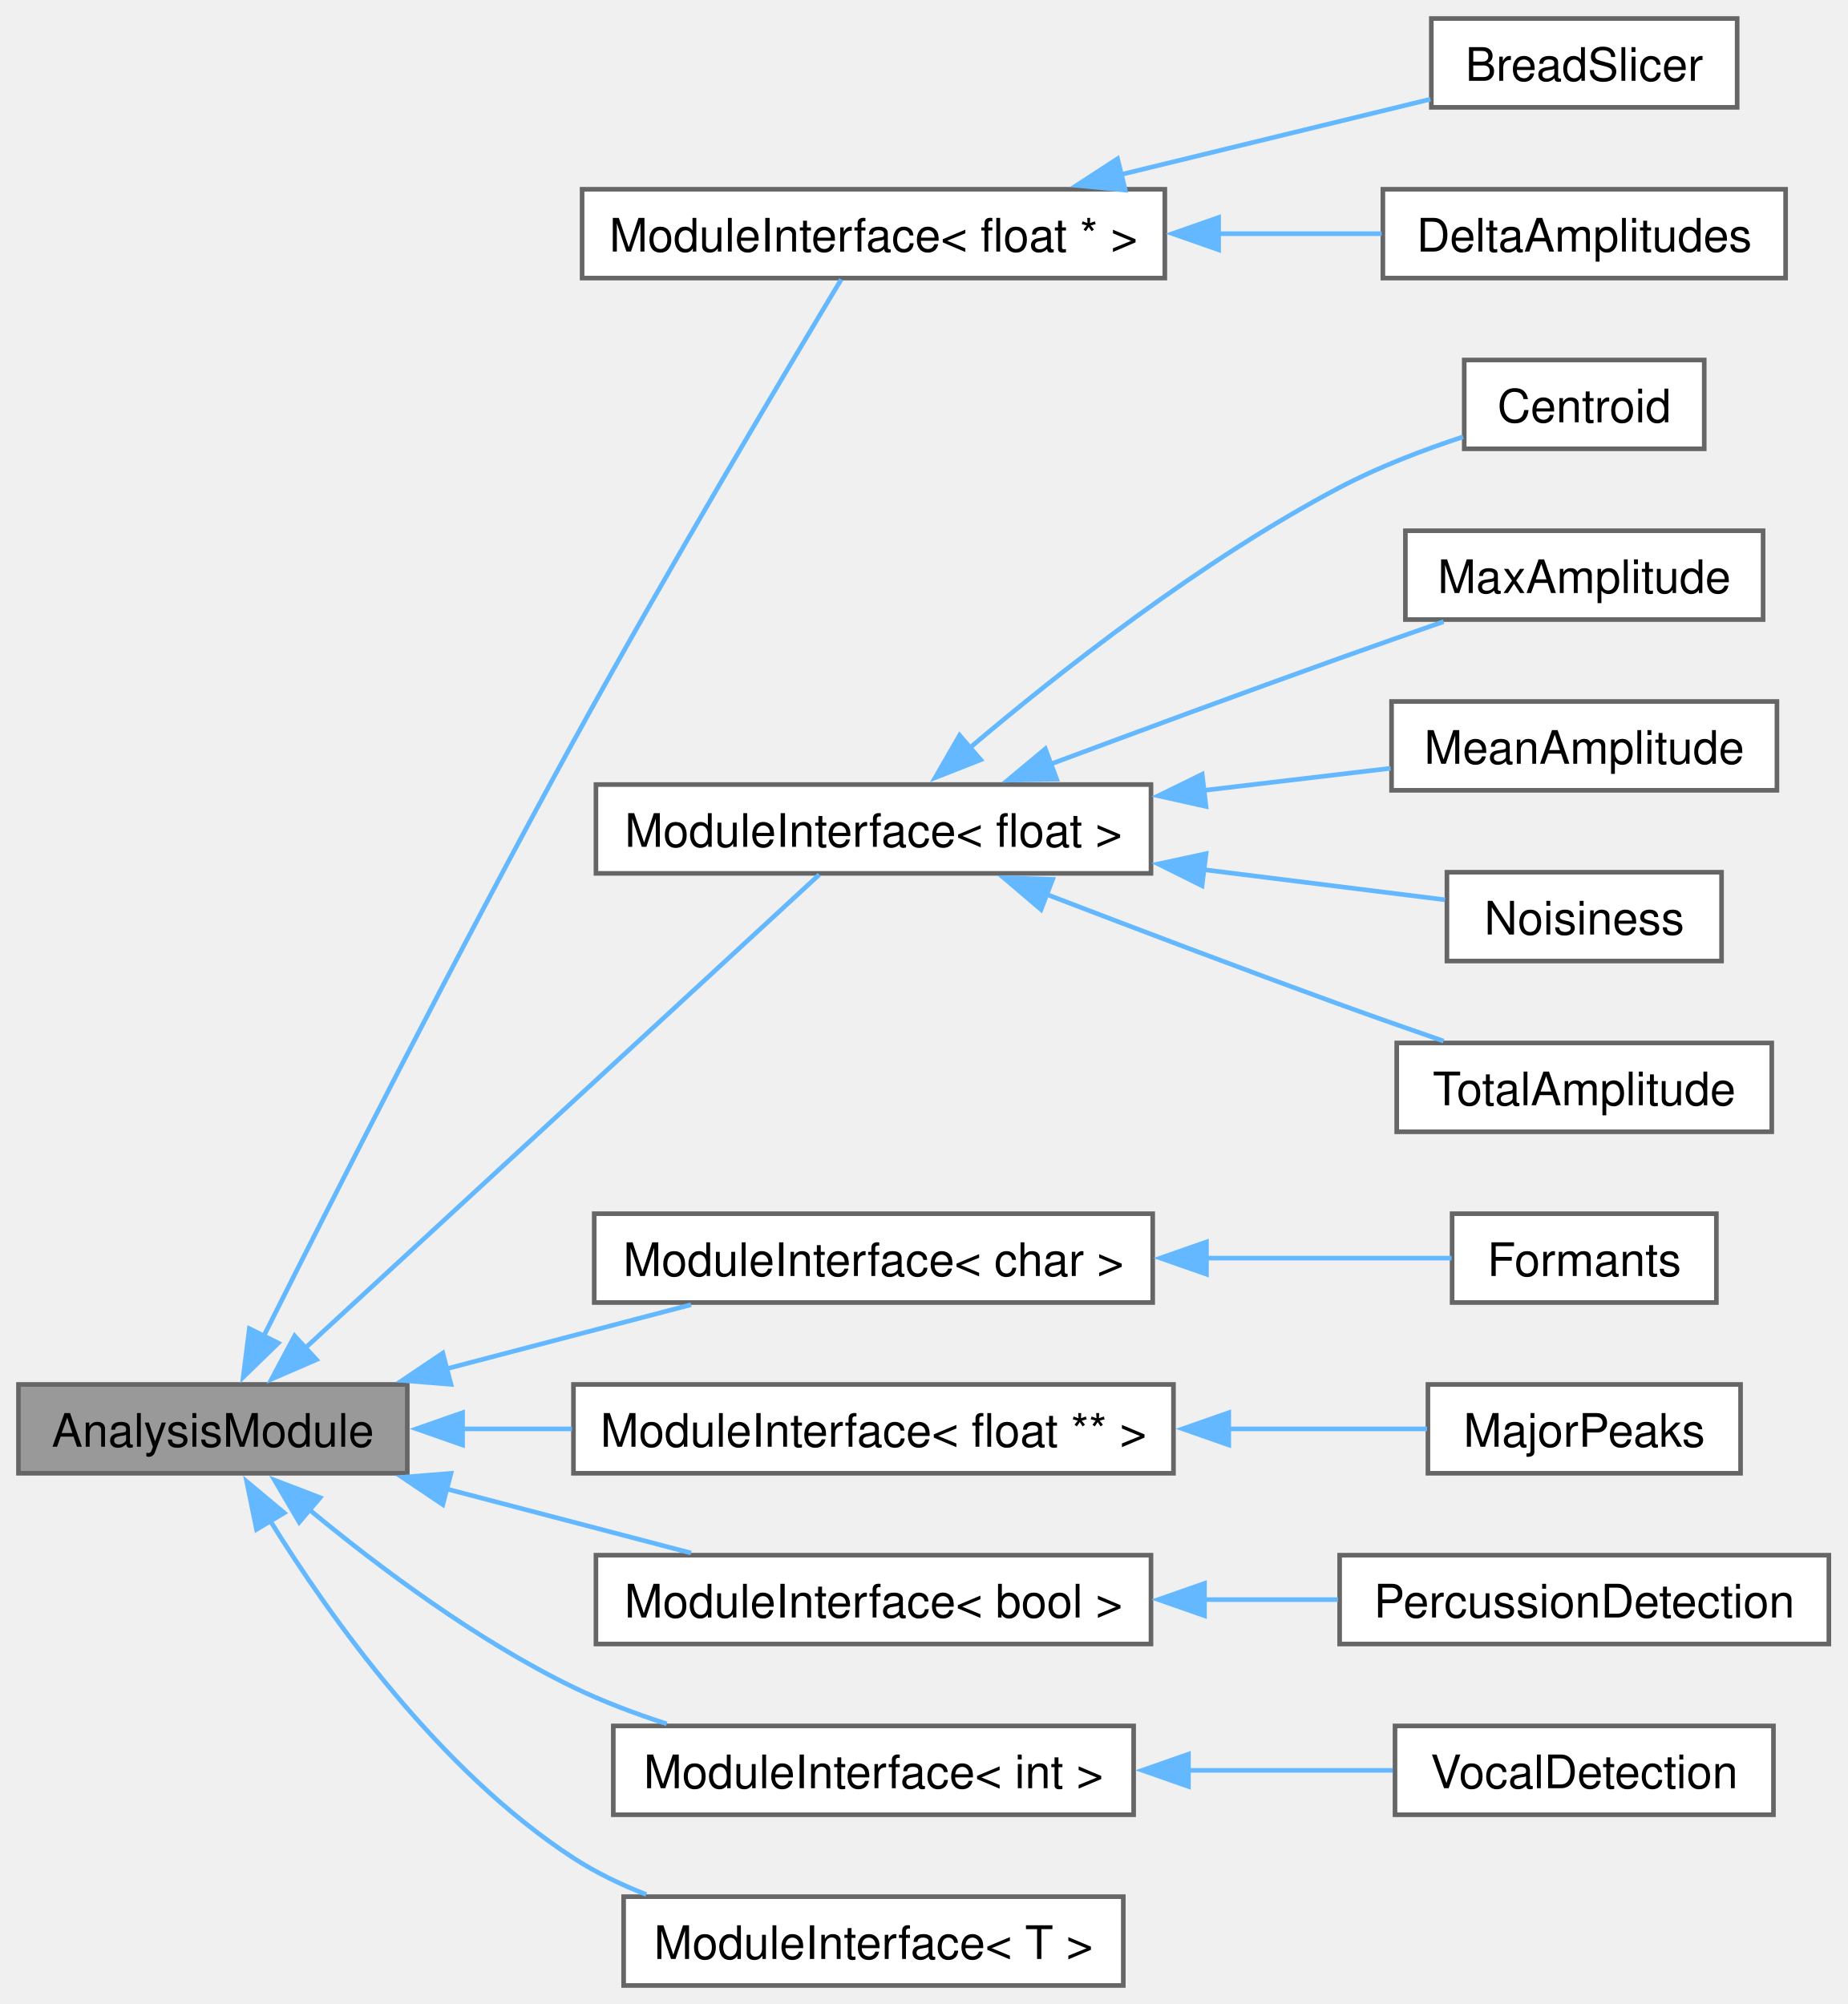
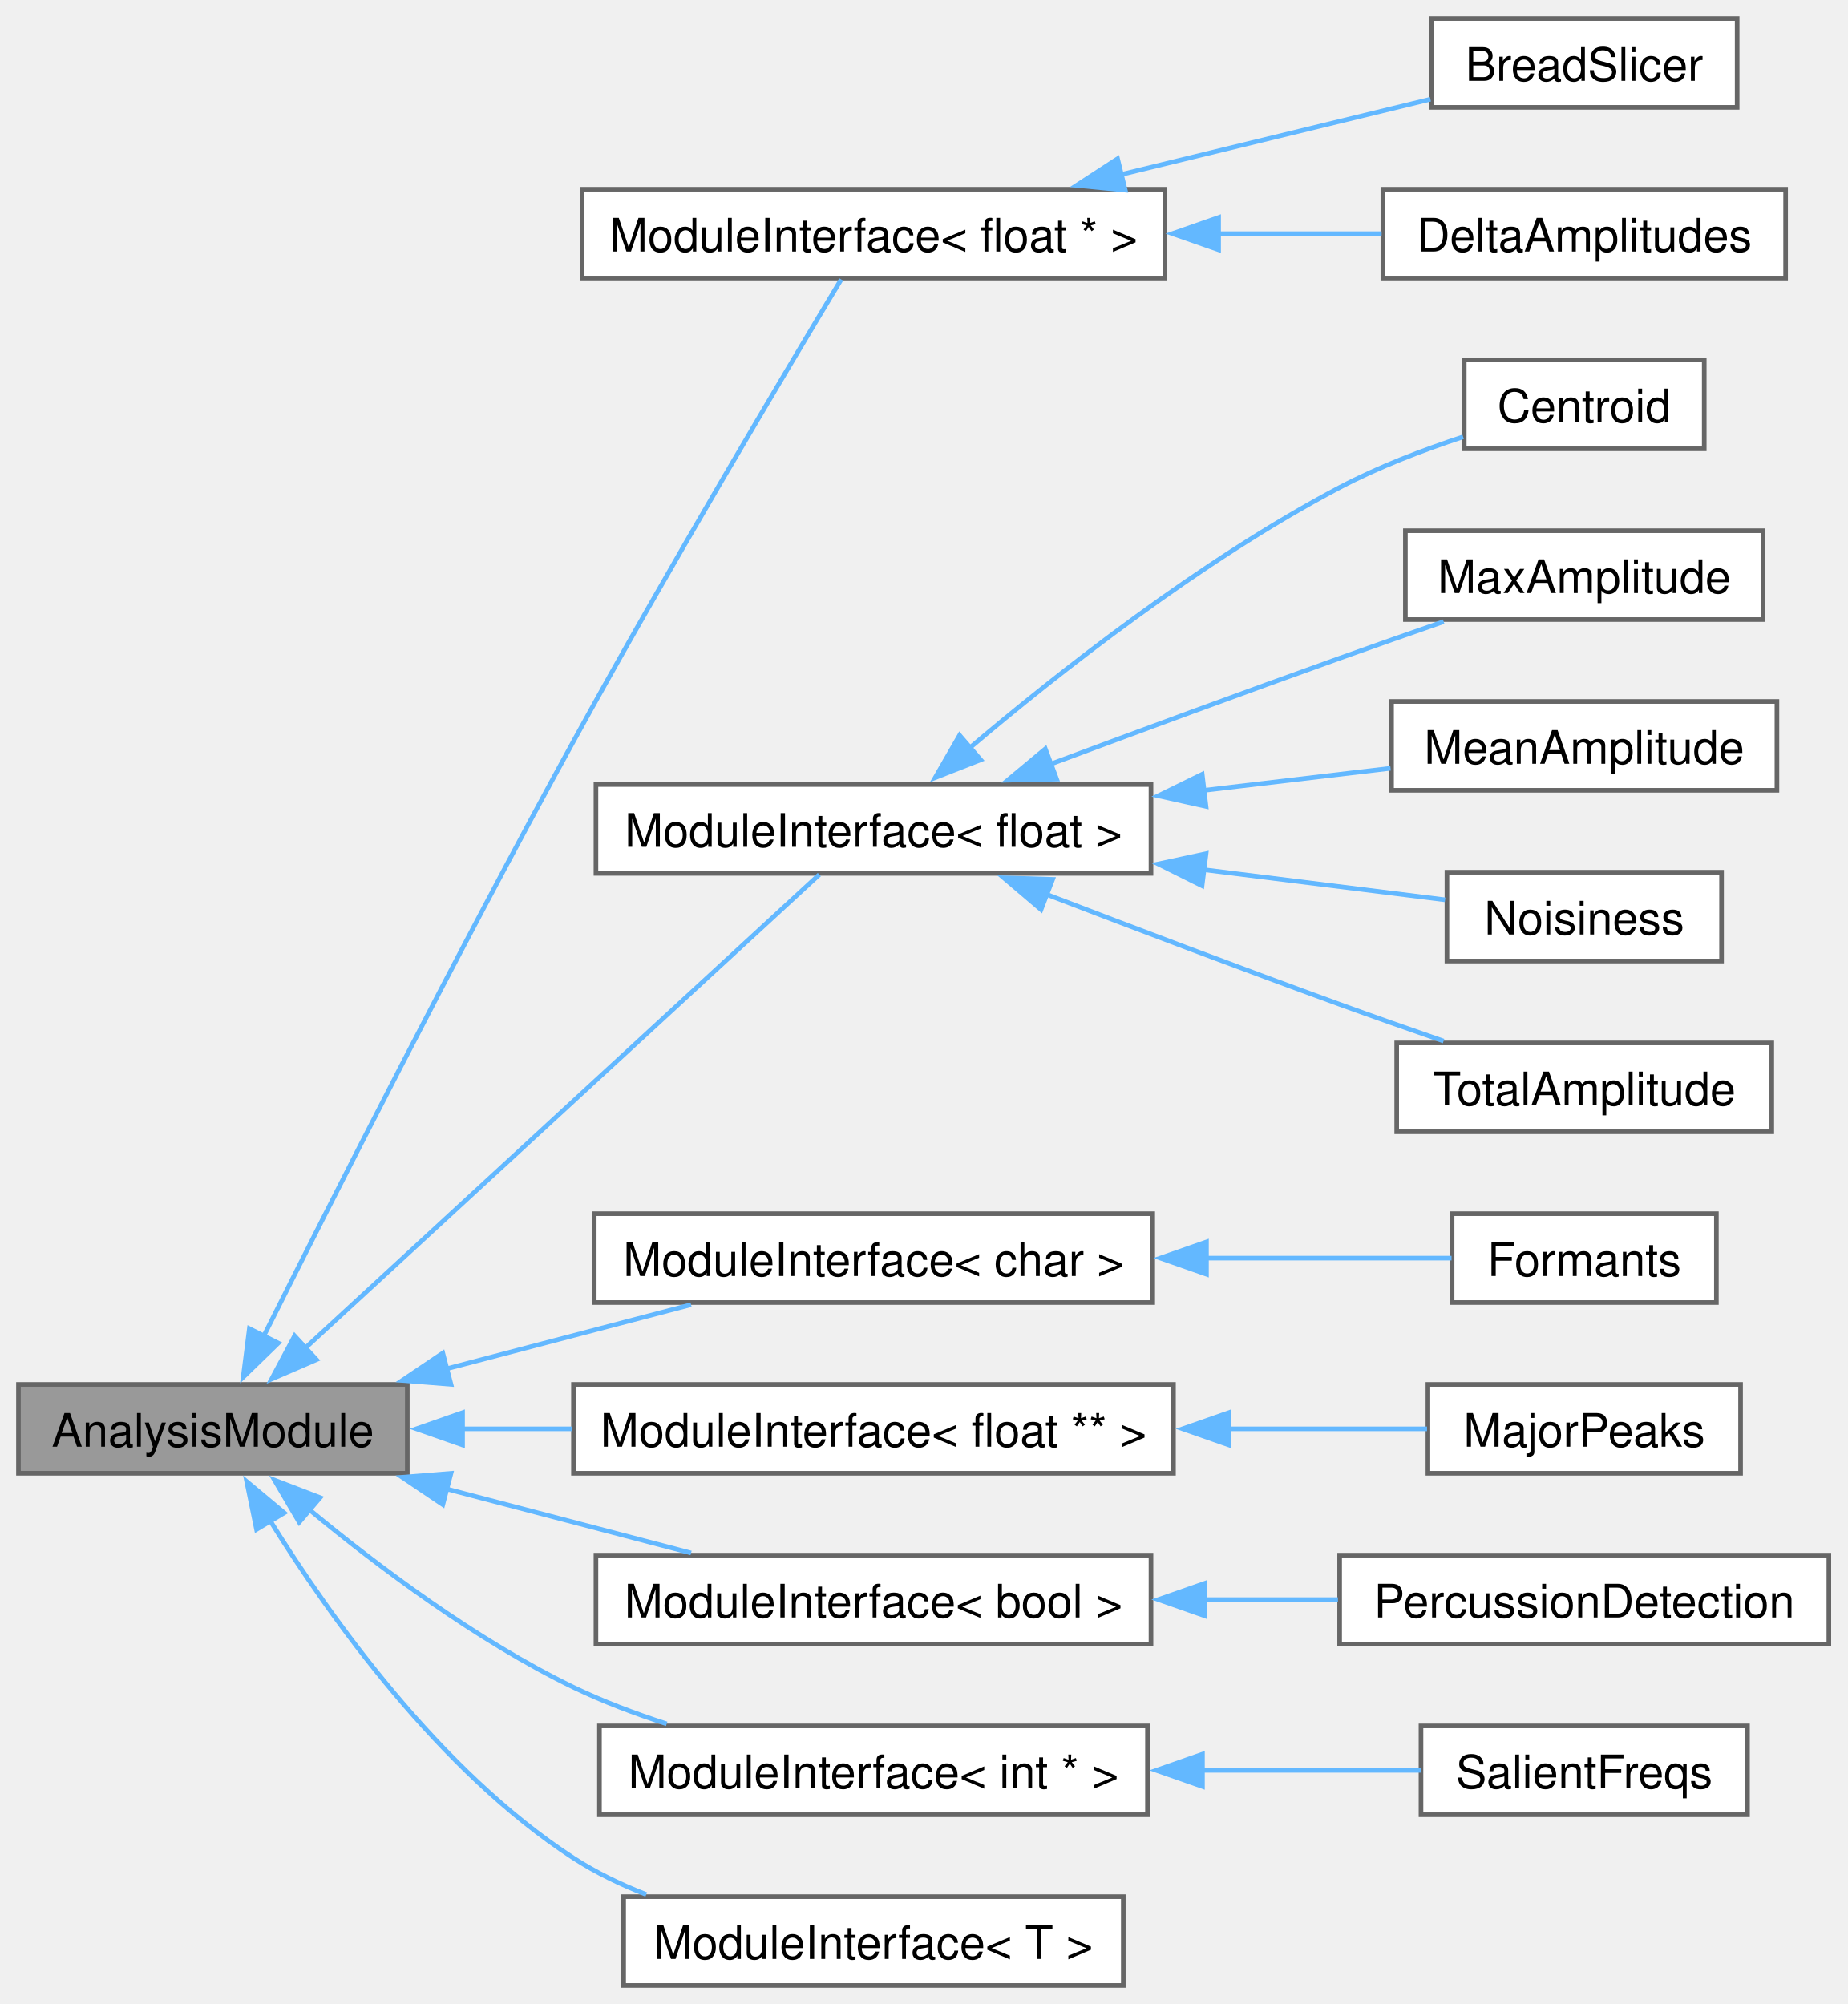
<svg xmlns="http://www.w3.org/2000/svg" xmlns:xlink="http://www.w3.org/1999/xlink" width="400pt" height="434pt" viewBox="0.00 0.00 400.25 434.25">
  <g id="graph0" class="graph" transform="scale(1 1) rotate(0) translate(4 430.25)">
    <g id="Node000001" class="node">
      <g id="a_Node000001">
        <a xlink:title=" ">
          <polygon fill="#999999" stroke="#666666" points="84.25,-130.25 0,-130.25 0,-111 84.25,-111 84.25,-130.25" />
          <text text-anchor="middle" x="42.12" y="-116.75" font-family="Helvetica,sans-Serif" font-size="10.00">AnalysisModule</text>
        </a>
      </g>
    </g>
    <g id="Node000002" class="node">
      <g id="a_Node000002">
        <a xlink:href="class_module_interface.html" target="_top" xlink:title=" ">
          <polygon fill="white" stroke="#666666" points="248.38,-389.25 122.12,-389.25 122.12,-370 248.38,-370 248.38,-389.25" />
          <text text-anchor="middle" x="185.25" y="-375.75" font-family="Helvetica,sans-Serif" font-size="10.00">ModuleInterface&lt; float * &gt;</text>
        </a>
      </g>
    </g>
    <g id="edge1_Node000001_Node000002" class="edge">
      <g id="a_edge1_Node000001_Node000002">
        <a xlink:title=" ">
          <path fill="none" stroke="#63b8ff" d="M53,-140.45C67.38,-169.16 95.12,-223.87 120.25,-269.62 140.78,-307 166.73,-350.54 178.26,-369.71" />
          <polygon fill="#63b8ff" stroke="#63b8ff" points="56.29,-139.21 48.69,-131.83 50.03,-142.34 56.29,-139.21" />
        </a>
      </g>
    </g>
    <g id="Node000005" class="node">
      <g id="a_Node000005">
        <a xlink:href="class_module_interface.html" target="_top" xlink:title=" ">
          <polygon fill="white" stroke="#666666" points="245.38,-260.25 125.12,-260.25 125.12,-241 245.38,-241 245.38,-260.25" />
          <text text-anchor="middle" x="185.25" y="-246.75" font-family="Helvetica,sans-Serif" font-size="10.00">ModuleInterface&lt; float &gt;</text>
        </a>
      </g>
    </g>
    <g id="edge4_Node000001_Node000005" class="edge">
      <g id="a_edge4_Node000001_Node000005">
        <a xlink:title=" ">
          <path fill="none" stroke="#63b8ff" d="M62.11,-138.11C92.15,-165.79 149.7,-218.8 173.52,-240.74" />
          <polygon fill="#63b8ff" stroke="#63b8ff" points="64.57,-135.62 54.85,-131.42 59.83,-140.77 64.57,-135.62" />
        </a>
      </g>
    </g>
    <g id="Node000011" class="node">
      <g id="a_Node000011">
        <a xlink:href="class_module_interface.html" target="_top" xlink:title=" ">
          <polygon fill="white" stroke="#666666" points="245.75,-167.25 124.75,-167.25 124.75,-148 245.75,-148 245.75,-167.25" />
          <text text-anchor="middle" x="185.25" y="-153.75" font-family="Helvetica,sans-Serif" font-size="10.00">ModuleInterface&lt; char &gt;</text>
        </a>
      </g>
    </g>
    <g id="edge10_Node000001_Node000011" class="edge">
      <g id="a_edge10_Node000001_Node000011">
        <a xlink:title=" ">
          <path fill="none" stroke="#63b8ff" d="M92.79,-133.65C110.17,-138.2 129.4,-143.25 145.73,-147.53" />
          <polygon fill="#63b8ff" stroke="#63b8ff" points="93.71,-130.27 83.15,-131.12 91.94,-137.04 93.71,-130.27" />
        </a>
      </g>
    </g>
    <g id="Node000013" class="node">
      <g id="a_Node000013">
        <a xlink:href="class_module_interface.html" target="_top" xlink:title=" ">
          <polygon fill="white" stroke="#666666" points="250.25,-130.25 120.25,-130.25 120.25,-111 250.25,-111 250.25,-130.25" />
          <text text-anchor="middle" x="185.25" y="-116.75" font-family="Helvetica,sans-Serif" font-size="10.00">ModuleInterface&lt; float ** &gt;</text>
        </a>
      </g>
    </g>
    <g id="edge12_Node000001_Node000013" class="edge">
      <g id="a_edge12_Node000001_Node000013">
        <a xlink:title=" ">
          <path fill="none" stroke="#63b8ff" d="M96.18,-120.62C103.94,-120.62 111.99,-120.62 119.93,-120.62" />
          <polygon fill="#63b8ff" stroke="#63b8ff" points="96.22,-117.13 86.22,-120.63 96.22,-124.13 96.22,-117.13" />
        </a>
      </g>
    </g>
    <g id="Node000015" class="node">
      <g id="a_Node000015">
        <a xlink:href="class_module_interface.html" target="_top" xlink:title=" ">
          <polygon fill="white" stroke="#666666" points="245.38,-93.25 125.12,-93.25 125.12,-74 245.38,-74 245.38,-93.25" />
          <text text-anchor="middle" x="185.25" y="-79.75" font-family="Helvetica,sans-Serif" font-size="10.00">ModuleInterface&lt; bool &gt;</text>
        </a>
      </g>
    </g>
    <g id="edge14_Node000001_Node000015" class="edge">
      <g id="a_edge14_Node000001_Node000015">
        <a xlink:title=" ">
          <path fill="none" stroke="#63b8ff" d="M92.79,-107.6C110.17,-103.05 129.4,-98 145.73,-93.72" />
          <polygon fill="#63b8ff" stroke="#63b8ff" points="91.94,-104.21 83.15,-110.13 93.71,-110.98 91.94,-104.21" />
        </a>
      </g>
    </g>
    <g id="Node000017" class="node">
      <g id="a_Node000017">
        <a xlink:href="class_module_interface.html" target="_top" xlink:title=" ">
-           <polygon fill="white" stroke="#666666" points="241.62,-56.25 128.88,-56.25 128.88,-37 241.62,-37 241.62,-56.25" />
-           <text text-anchor="middle" x="185.25" y="-42.75" font-family="Helvetica,sans-Serif" font-size="10.00">ModuleInterface&lt; int &gt;</text>
+           <polygon fill="white" stroke="#666666" points="244.62,-56.25 125.88,-56.25 125.88,-37 244.62,-37 244.62,-56.25" />
+           <text text-anchor="middle" x="185.25" y="-42.75" font-family="Helvetica,sans-Serif" font-size="10.00">ModuleInterface&lt; int * &gt;</text>
        </a>
      </g>
    </g>
    <g id="edge16_Node000001_Node000017" class="edge">
      <g id="a_edge16_Node000001_Node000017">
        <a xlink:title=" ">
          <path fill="none" stroke="#63b8ff" d="M63.09,-103.06C77.96,-90.77 99.24,-74.8 120.25,-64.62 126.59,-61.56 133.54,-58.93 140.45,-56.7" />
          <polygon fill="#63b8ff" stroke="#63b8ff" points="60.83,-100.39 55.47,-109.52 65.36,-105.72 60.83,-100.39" />
        </a>
      </g>
    </g>
    <g id="Node000019" class="node">
      <g id="a_Node000019">
        <a xlink:href="class_module_interface.html" target="_top" xlink:title=" ">
          <polygon fill="white" stroke="#666666" points="239.38,-19.25 131.12,-19.25 131.12,0 239.38,0 239.38,-19.25" />
          <text text-anchor="middle" x="185.25" y="-5.75" font-family="Helvetica,sans-Serif" font-size="10.00">ModuleInterface&lt; T &gt;</text>
        </a>
      </g>
    </g>
    <g id="edge18_Node000001_Node000019" class="edge">
      <g id="a_edge18_Node000001_Node000019">
        <a xlink:title=" ">
          <path fill="none" stroke="#63b8ff" d="M54.41,-100.92C67.55,-79.71 91.21,-46.5 120.25,-27.62 125.09,-24.48 130.48,-21.88 136.02,-19.72" />
          <polygon fill="#63b8ff" stroke="#63b8ff" points="51.58,-98.83 49.45,-109.21 57.58,-102.42 51.58,-98.83" />
        </a>
      </g>
    </g>
    <g id="Node000003" class="node">
      <g id="a_Node000003">
        <a xlink:href="class_bread_slicer.html" target="_top" xlink:title=" ">
          <polygon fill="white" stroke="#666666" points="372.38,-426.25 306.12,-426.25 306.12,-407 372.38,-407 372.38,-426.25" />
          <text text-anchor="middle" x="339.25" y="-412.75" font-family="Helvetica,sans-Serif" font-size="10.00">BreadSlicer</text>
        </a>
      </g>
    </g>
    <g id="edge2_Node000002_Node000003" class="edge">
      <g id="a_edge2_Node000002_Node000003">
        <a xlink:title=" ">
          <path fill="none" stroke="#63b8ff" d="M238.8,-392.42C261.11,-397.85 286.42,-404.01 305.92,-408.76" />
          <polygon fill="#63b8ff" stroke="#63b8ff" points="239.8,-389.06 229.26,-390.09 238.14,-395.86 239.8,-389.06" />
        </a>
      </g>
    </g>
    <g id="Node000004" class="node">
      <g id="a_Node000004">
        <a xlink:href="class_delta_amplitudes.html" target="_top" xlink:title=" ">
          <polygon fill="white" stroke="#666666" points="382.88,-389.25 295.62,-389.25 295.62,-370 382.88,-370 382.88,-389.25" />
          <text text-anchor="middle" x="339.25" y="-375.75" font-family="Helvetica,sans-Serif" font-size="10.00">DeltaAmplitudes</text>
        </a>
      </g>
    </g>
    <g id="edge3_Node000002_Node000004" class="edge">
      <g id="a_edge3_Node000002_Node000004">
        <a xlink:title=" ">
          <path fill="none" stroke="#63b8ff" d="M259.68,-379.62C271.9,-379.62 284.22,-379.62 295.35,-379.62" />
          <polygon fill="#63b8ff" stroke="#63b8ff" points="260.03,-376.13 250.03,-379.63 260.03,-383.13 260.03,-376.13" />
        </a>
      </g>
    </g>
    <g id="Node000006" class="node">
      <g id="a_Node000006">
        <a xlink:href="class_centroid.html" target="_top" xlink:title=" ">
          <polygon fill="white" stroke="#666666" points="365.25,-352.25 313.25,-352.25 313.25,-333 365.25,-333 365.25,-352.25" />
          <text text-anchor="middle" x="339.25" y="-338.75" font-family="Helvetica,sans-Serif" font-size="10.00">Centroid</text>
        </a>
      </g>
    </g>
    <g id="edge5_Node000005_Node000006" class="edge">
      <g id="a_edge5_Node000005_Node000006">
        <a xlink:title=" ">
          <path fill="none" stroke="#63b8ff" d="M205.99,-268.09C225.33,-284.48 256.2,-308.79 286.25,-324.62 294.62,-329.04 304.29,-332.73 313.01,-335.6" />
          <polygon fill="#63b8ff" stroke="#63b8ff" points="208.48,-265.61 198.62,-261.74 203.91,-270.92 208.48,-265.61" />
        </a>
      </g>
    </g>
    <g id="Node000007" class="node">
      <g id="a_Node000007">
        <a xlink:href="class_max_amplitude.html" target="_top" xlink:title=" ">
          <polygon fill="white" stroke="#666666" points="378,-315.25 300.5,-315.25 300.5,-296 378,-296 378,-315.25" />
          <text text-anchor="middle" x="339.25" y="-301.75" font-family="Helvetica,sans-Serif" font-size="10.00">MaxAmplitude</text>
        </a>
      </g>
    </g>
    <g id="edge6_Node000005_Node000007" class="edge">
      <g id="a_edge6_Node000005_Node000007">
        <a xlink:title=" ">
          <path fill="none" stroke="#63b8ff" d="M223.71,-264.7C242.45,-271.69 265.51,-280.2 286.25,-287.62 293.54,-290.23 301.42,-292.99 308.79,-295.55" />
          <polygon fill="#63b8ff" stroke="#63b8ff" points="224.94,-261.42 214.35,-261.2 222.49,-267.98 224.94,-261.42" />
        </a>
      </g>
    </g>
    <g id="Node000008" class="node">
      <g id="a_Node000008">
        <a xlink:href="class_mean_amplitude.html" target="_top" xlink:title=" ">
          <polygon fill="white" stroke="#666666" points="381,-278.25 297.5,-278.25 297.5,-259 381,-259 381,-278.25" />
          <text text-anchor="middle" x="339.25" y="-264.75" font-family="Helvetica,sans-Serif" font-size="10.00">MeanAmplitude</text>
        </a>
      </g>
    </g>
    <g id="edge7_Node000005_Node000008" class="edge">
      <g id="a_edge7_Node000005_Node000008">
        <a xlink:title=" ">
          <path fill="none" stroke="#63b8ff" d="M256.55,-258.95C270.51,-260.6 284.72,-262.29 297.29,-263.77" />
          <polygon fill="#63b8ff" stroke="#63b8ff" points="257.3,-255.51 246.96,-257.81 256.47,-262.47 257.3,-255.51" />
        </a>
      </g>
    </g>
    <g id="Node000009" class="node">
      <g id="a_Node000009">
        <a xlink:href="class_noisiness.html" target="_top" xlink:title=" ">
          <polygon fill="white" stroke="#666666" points="369,-241.25 309.5,-241.25 309.5,-222 369,-222 369,-241.25" />
          <text text-anchor="middle" x="339.25" y="-227.75" font-family="Helvetica,sans-Serif" font-size="10.00">Noisiness</text>
        </a>
      </g>
    </g>
    <g id="edge8_Node000005_Node000009" class="edge">
      <g id="a_edge8_Node000005_Node000009">
        <a xlink:title=" ">
          <path fill="none" stroke="#63b8ff" d="M256.85,-241.8C275.3,-239.49 294.18,-237.13 309.1,-235.27" />
          <polygon fill="#63b8ff" stroke="#63b8ff" points="256.44,-238.32 246.95,-243.04 257.31,-245.27 256.44,-238.32" />
        </a>
      </g>
    </g>
    <g id="Node000010" class="node">
      <g id="a_Node000010">
        <a xlink:href="class_total_amplitude.html" target="_top" xlink:title=" ">
          <polygon fill="white" stroke="#666666" points="379.88,-204.25 298.62,-204.25 298.62,-185 379.88,-185 379.88,-204.25" />
          <text text-anchor="middle" x="339.25" y="-190.75" font-family="Helvetica,sans-Serif" font-size="10.00">TotalAmplitude</text>
        </a>
      </g>
    </g>
    <g id="edge9_Node000005_Node000010" class="edge">
      <g id="a_edge9_Node000005_Node000010">
        <a xlink:title=" ">
          <path fill="none" stroke="#63b8ff" d="M222.63,-236.5C241.55,-229.23 265.09,-220.31 286.25,-212.62 293.52,-209.98 301.4,-207.21 308.77,-204.66" />
          <polygon fill="#63b8ff" stroke="#63b8ff" points="221.56,-233.16 213.48,-240.03 224.07,-239.7 221.56,-233.16" />
        </a>
      </g>
    </g>
    <g id="Node000012" class="node">
      <g id="a_Node000012">
        <a xlink:href="class_formants.html" target="_top" xlink:title=" ">
          <polygon fill="white" stroke="#666666" points="367.88,-167.25 310.62,-167.25 310.62,-148 367.88,-148 367.88,-167.25" />
          <text text-anchor="middle" x="339.25" y="-153.75" font-family="Helvetica,sans-Serif" font-size="10.00">Formants</text>
        </a>
      </g>
    </g>
    <g id="edge11_Node000011_Node000012" class="edge">
      <g id="a_edge11_Node000011_Node000012">
        <a xlink:title=" ">
          <path fill="none" stroke="#63b8ff" d="M257.25,-157.62C276.15,-157.62 295.47,-157.62 310.5,-157.62" />
          <polygon fill="#63b8ff" stroke="#63b8ff" points="257.4,-154.13 247.4,-157.63 257.4,-161.13 257.4,-154.13" />
        </a>
      </g>
    </g>
    <g id="Node000014" class="node">
      <g id="a_Node000014">
        <a xlink:href="class_major_peaks.html" target="_top" xlink:title="Finds the N largest amplitude peaks in the current window.">
          <polygon fill="white" stroke="#666666" points="373.12,-130.25 305.38,-130.25 305.38,-111 373.12,-111 373.12,-130.25" />
          <text text-anchor="middle" x="339.25" y="-116.75" font-family="Helvetica,sans-Serif" font-size="10.00">MajorPeaks</text>
        </a>
      </g>
    </g>
    <g id="edge13_Node000013_Node000014" class="edge">
      <g id="a_edge13_Node000013_Node000014">
        <a xlink:title=" ">
          <path fill="none" stroke="#63b8ff" d="M261.79,-120.62C277.05,-120.62 292.34,-120.62 305.19,-120.62" />
          <polygon fill="#63b8ff" stroke="#63b8ff" points="262.23,-117.13 252.23,-120.63 262.23,-124.13 262.23,-117.13" />
        </a>
      </g>
    </g>
    <g id="Node000016" class="node">
      <g id="a_Node000016">
        <a xlink:href="class_percussion_detection.html" target="_top" xlink:title=" ">
          <polygon fill="white" stroke="#666666" points="392.25,-93.25 286.25,-93.25 286.25,-74 392.25,-74 392.25,-93.25" />
          <text text-anchor="middle" x="339.25" y="-79.75" font-family="Helvetica,sans-Serif" font-size="10.00">PercussionDetection</text>
        </a>
      </g>
    </g>
    <g id="edge15_Node000015_Node000016" class="edge">
      <g id="a_edge15_Node000015_Node000016">
        <a xlink:title=" ">
          <path fill="none" stroke="#63b8ff" d="M256.84,-83.62C266.62,-83.62 276.52,-83.62 285.89,-83.62" />
          <polygon fill="#63b8ff" stroke="#63b8ff" points="256.97,-80.13 246.97,-83.63 256.97,-87.13 256.97,-80.13" />
        </a>
      </g>
    </g>
    <g id="Node000018" class="node">
      <g id="a_Node000018">
-         <a xlink:href="class_vocal_detection.html" target="_top" xlink:title=" ">
-           <polygon fill="white" stroke="#666666" points="380.25,-56.25 298.25,-56.25 298.25,-37 380.25,-37 380.25,-56.25" />
-           <text text-anchor="middle" x="339.25" y="-42.75" font-family="Helvetica,sans-Serif" font-size="10.00">VocalDetection</text>
+         <a xlink:href="class_salient_freqs.html" target="_top" xlink:title=" ">
+           <polygon fill="white" stroke="#666666" points="374.62,-56.25 303.88,-56.25 303.88,-37 374.62,-37 374.62,-56.25" />
+           <text text-anchor="middle" x="339.25" y="-42.75" font-family="Helvetica,sans-Serif" font-size="10.00">SalientFreqs</text>
        </a>
      </g>
    </g>
    <g id="edge17_Node000017_Node000018" class="edge">
      <g id="a_edge17_Node000017_Node000018">
        <a xlink:title=" ">
-           <path fill="none" stroke="#63b8ff" d="M253.41,-46.62C268.53,-46.62 284.12,-46.62 297.75,-46.62" />
-           <polygon fill="#63b8ff" stroke="#63b8ff" points="253.5,-43.13 243.5,-46.63 253.5,-50.13 253.5,-43.13" />
+           <path fill="none" stroke="#63b8ff" d="M256.34,-46.62C272.83,-46.62 289.7,-46.62 303.81,-46.62" />
+           <polygon fill="#63b8ff" stroke="#63b8ff" points="256.53,-43.13 246.53,-46.63 256.53,-50.13 256.53,-43.13" />
        </a>
      </g>
    </g>
  </g>
</svg>
